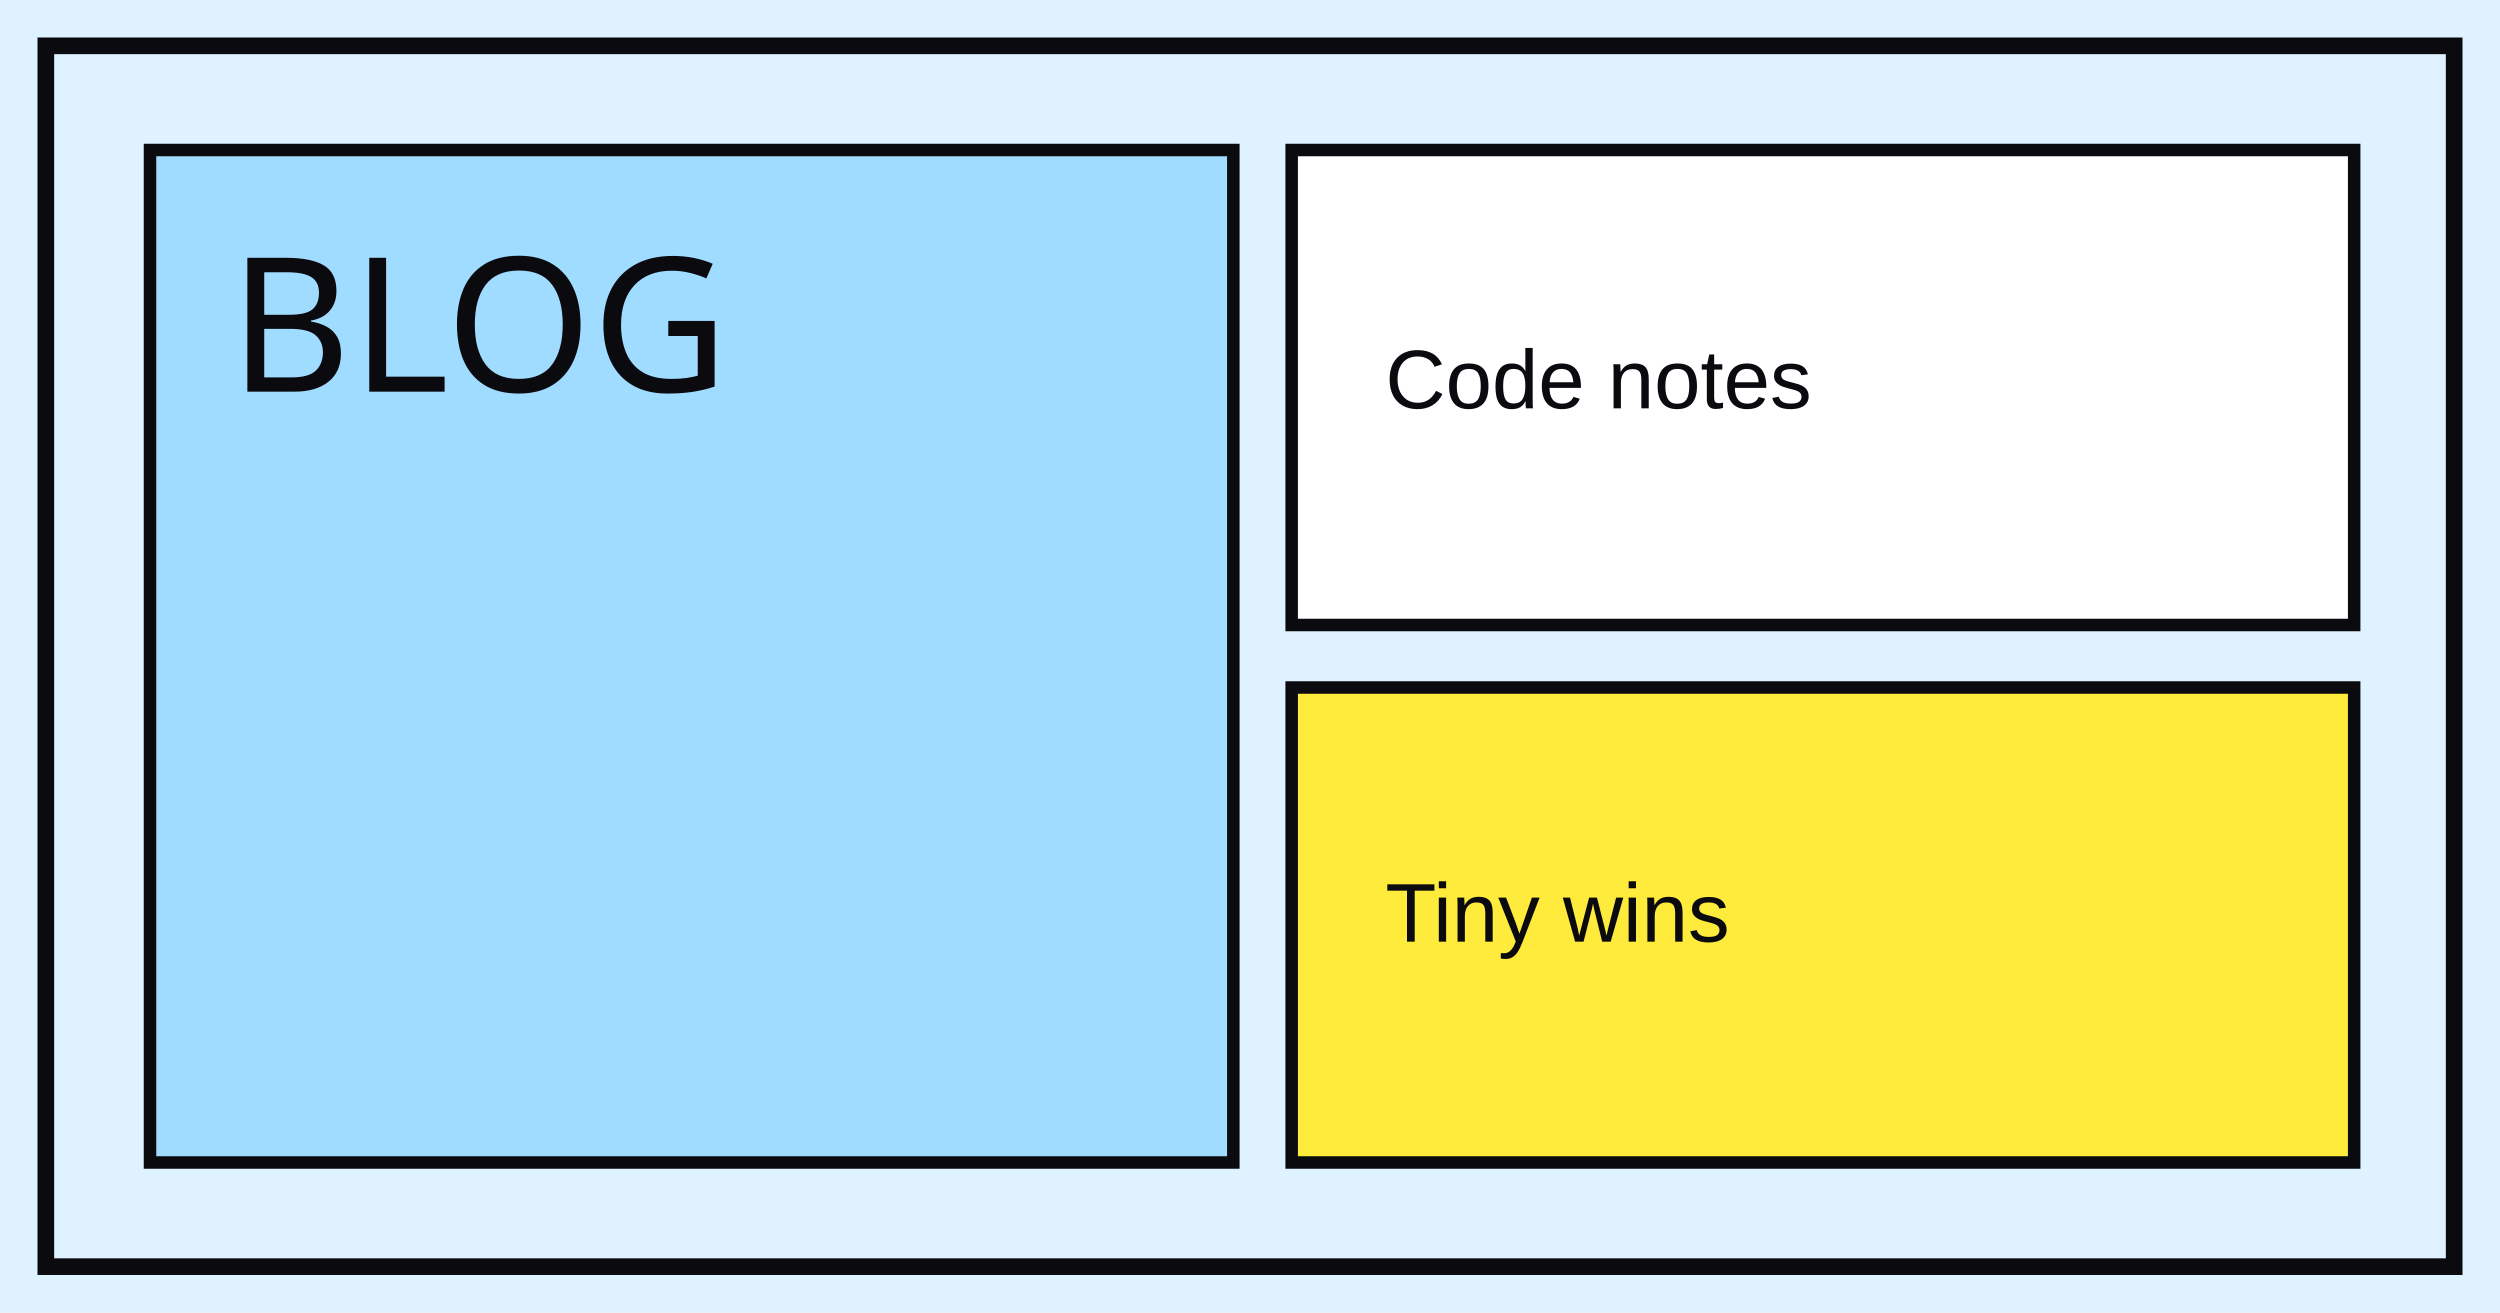
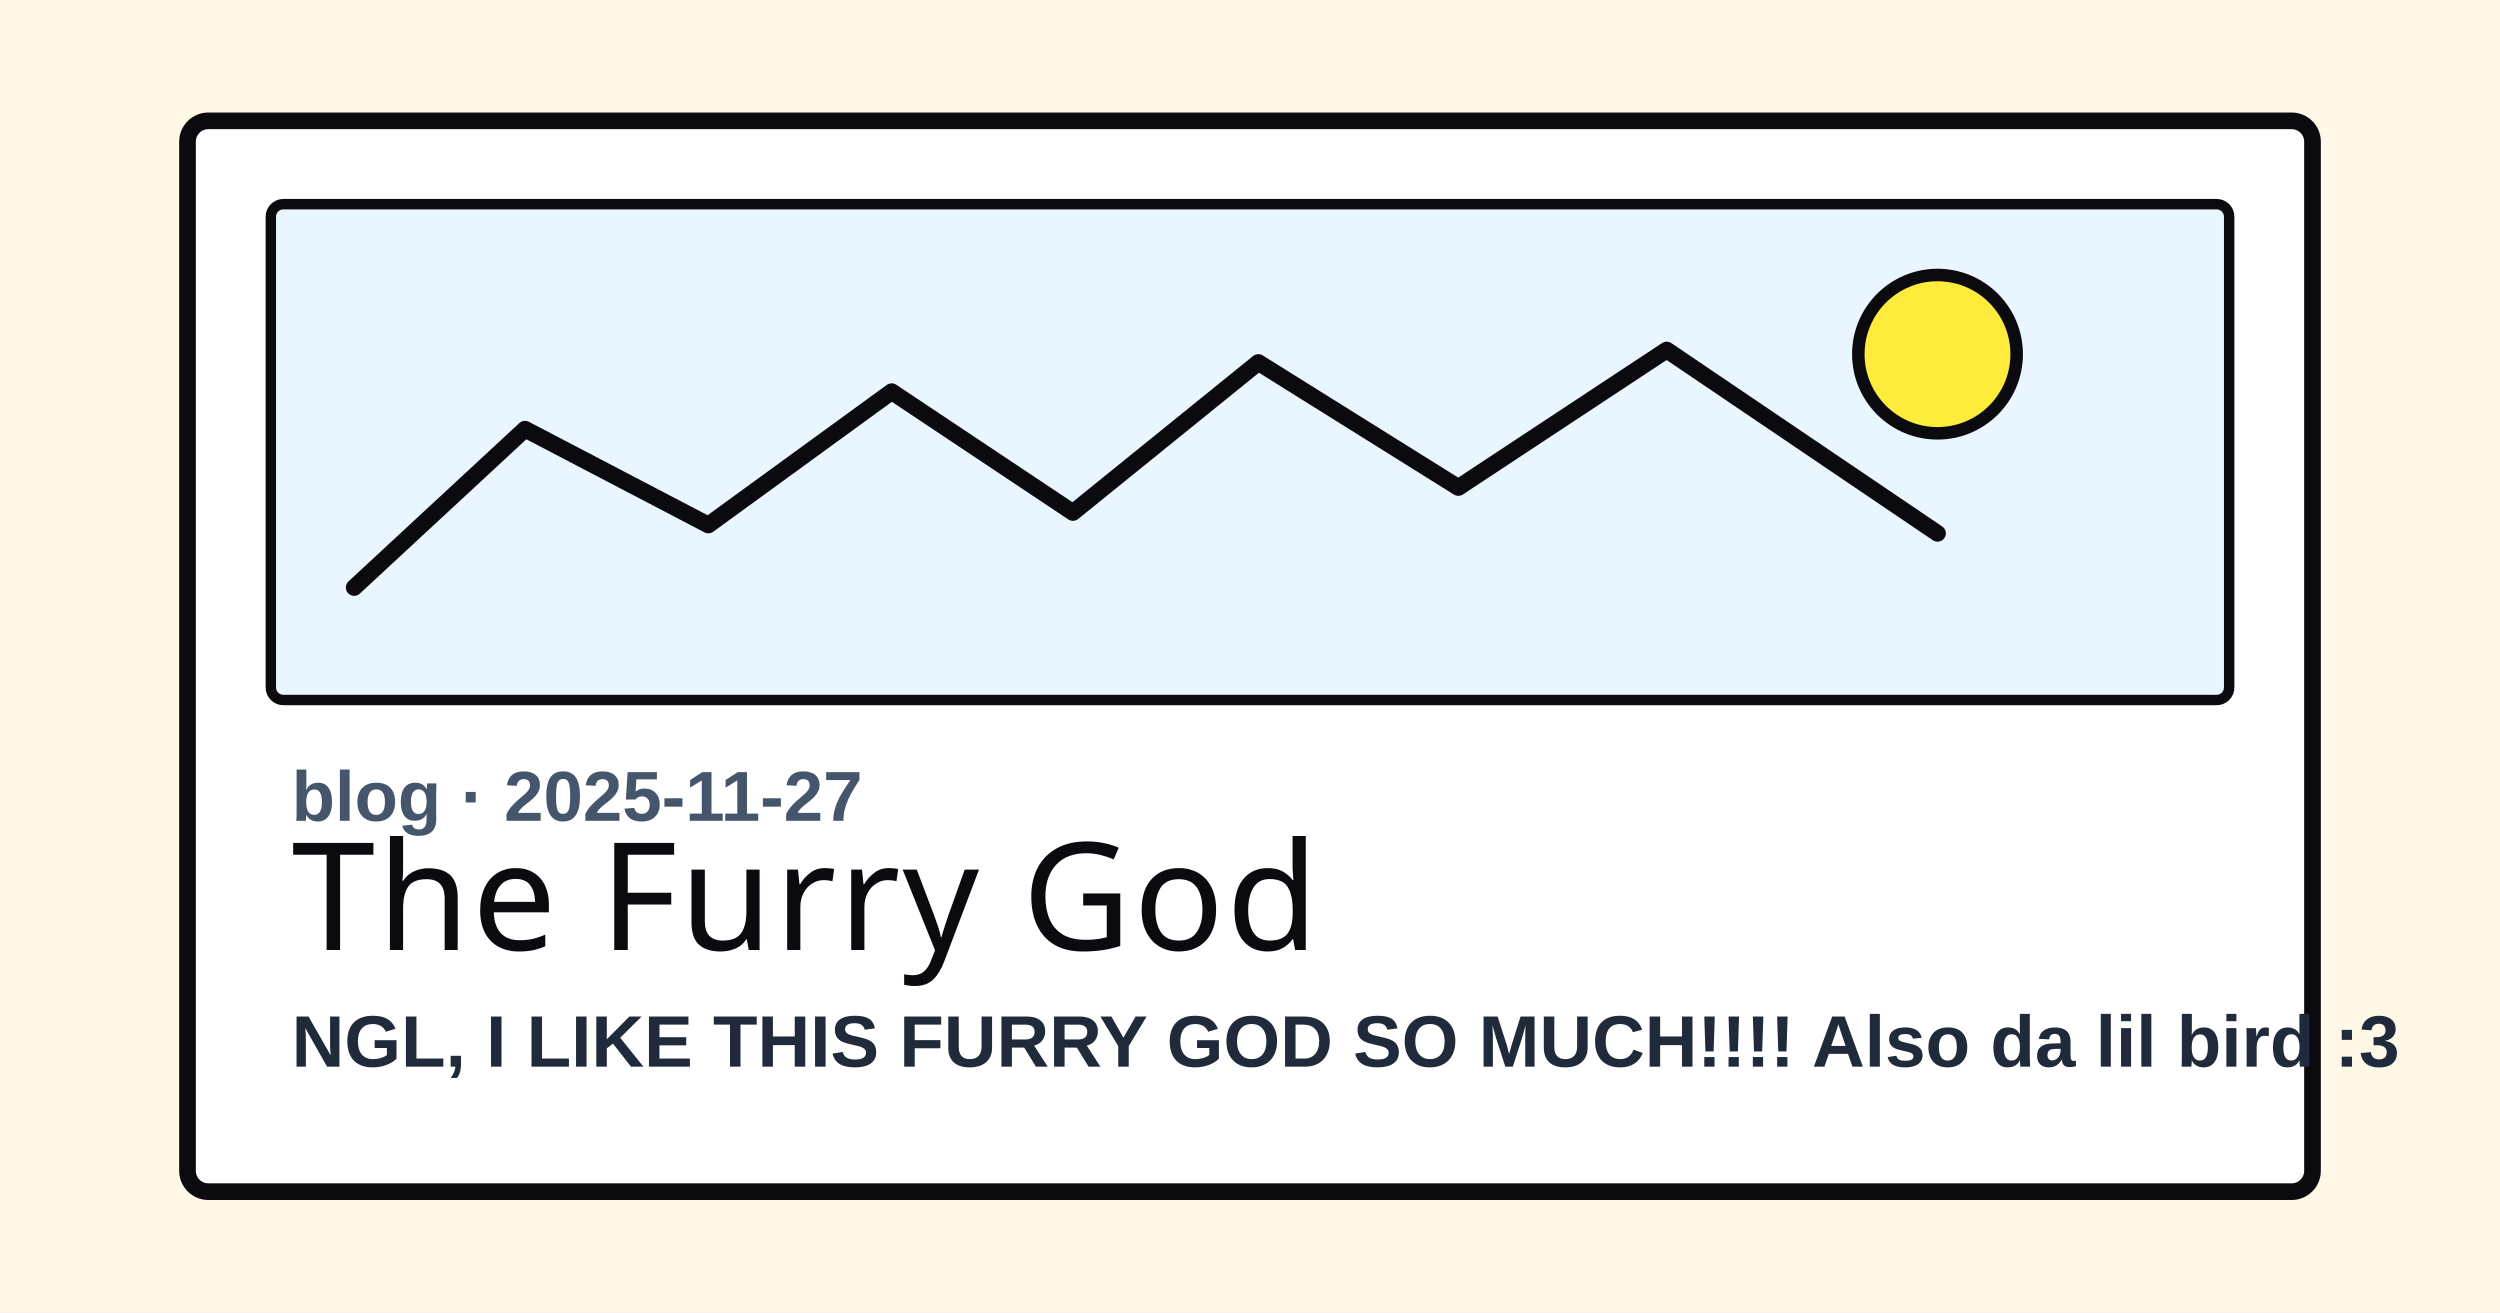
<svg xmlns="http://www.w3.org/2000/svg" width="1200" height="630" viewBox="0 0 1200 630" role="img" aria-labelledby="t d">
-   <rect width="1200" height="630" fill="#dff2ff" />
-   <rect x="22" y="22" width="1156" height="586" fill="none" stroke="#0a0a0f" stroke-width="8" />
-   <rect x="72" y="72" width="520" height="486" fill="#9fdcff" stroke="#0a0a0f" stroke-width="6" />
-   <rect x="620" y="72" width="510" height="228" fill="#fff" stroke="#0a0a0f" stroke-width="6" />
-   <rect x="620" y="330" width="510" height="228" fill="#ffeb3b" stroke="#0a0a0f" stroke-width="6" />
-   <text x="110" y="188" font-family="Bangers, Impact, sans-serif" font-size="90" fill="#0a0a0f">BLOG</text>
-   <text x="665" y="196" font-family="Comic Neue, Arial, sans-serif" font-size="40" fill="#0a0a0f">Code notes</text>
-   <text x="665" y="452" font-family="Comic Neue, Arial, sans-serif" font-size="40" fill="#0a0a0f">Tiny wins</text>
+   <rect width="1200" height="630" fill="#fff8e7" />
+   <rect x="90" y="58" width="1020" height="514" rx="10" fill="#fff" stroke="#0a0a0f" stroke-width="8" />
+   <rect x="130" y="98" width="940" height="238" rx="6" fill="#e9f6ff" stroke="#0a0a0f" stroke-width="5" />
+   <circle cx="930" cy="170" r="38" fill="#ffeb3b" stroke="#0a0a0f" stroke-width="6" />
+   <path d="M170 282 L252 206 L340 252 L428 188 L515 246 L604 174 L700 234 L800 168 L930 256" fill="none" stroke="#0a0a0f" stroke-width="8" stroke-linecap="round" stroke-linejoin="round" />
+   <text x="140" y="394" font-family="Comic Neue, Arial, sans-serif" font-size="34" font-weight="700" fill="#45556c">blog · 2025-11-27</text>
+   <text x="140" y="456" font-family="Bangers, Impact, sans-serif" font-size="72" letter-spacing="1" fill="#0a0a0f">The Furry God</text>
+   <text x="140" y="512" font-family="Comic Neue, Arial, sans-serif" font-size="35" font-weight="700" fill="#1f2b3a">NGL, I LIKE THIS FURRY GOD SO MUCH!!!! Also da lil bird :3</text>
</svg>
